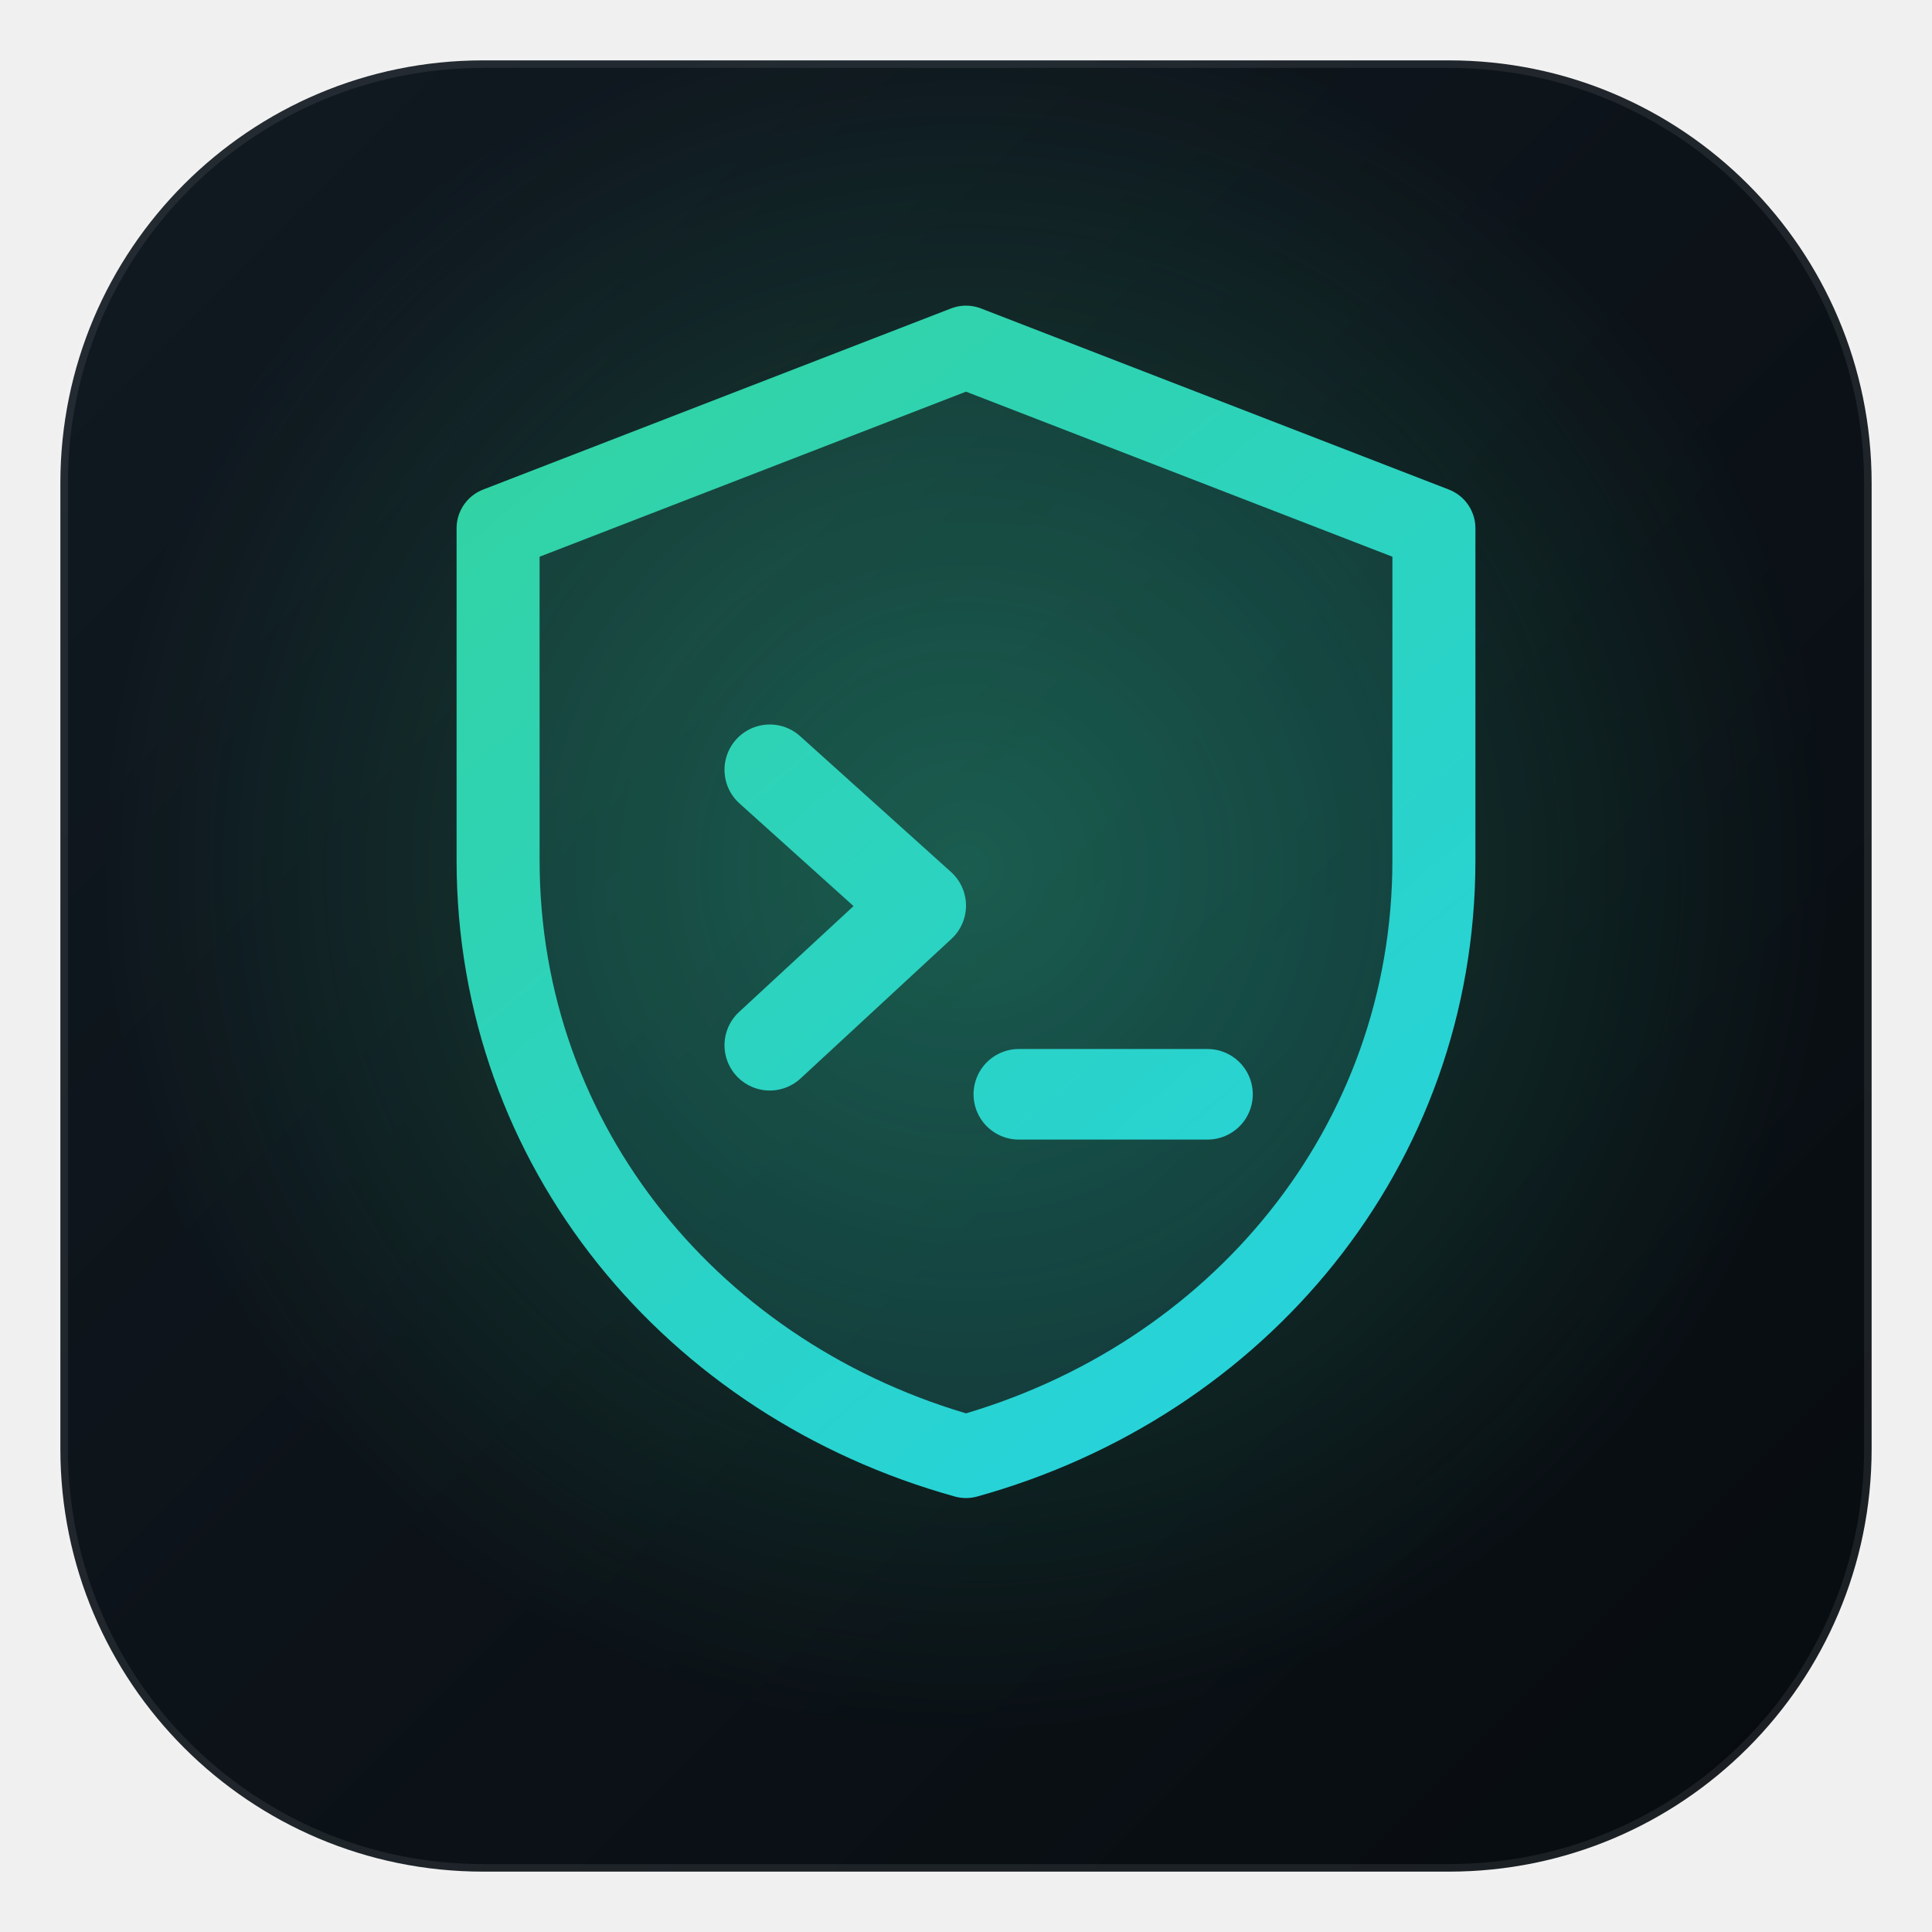
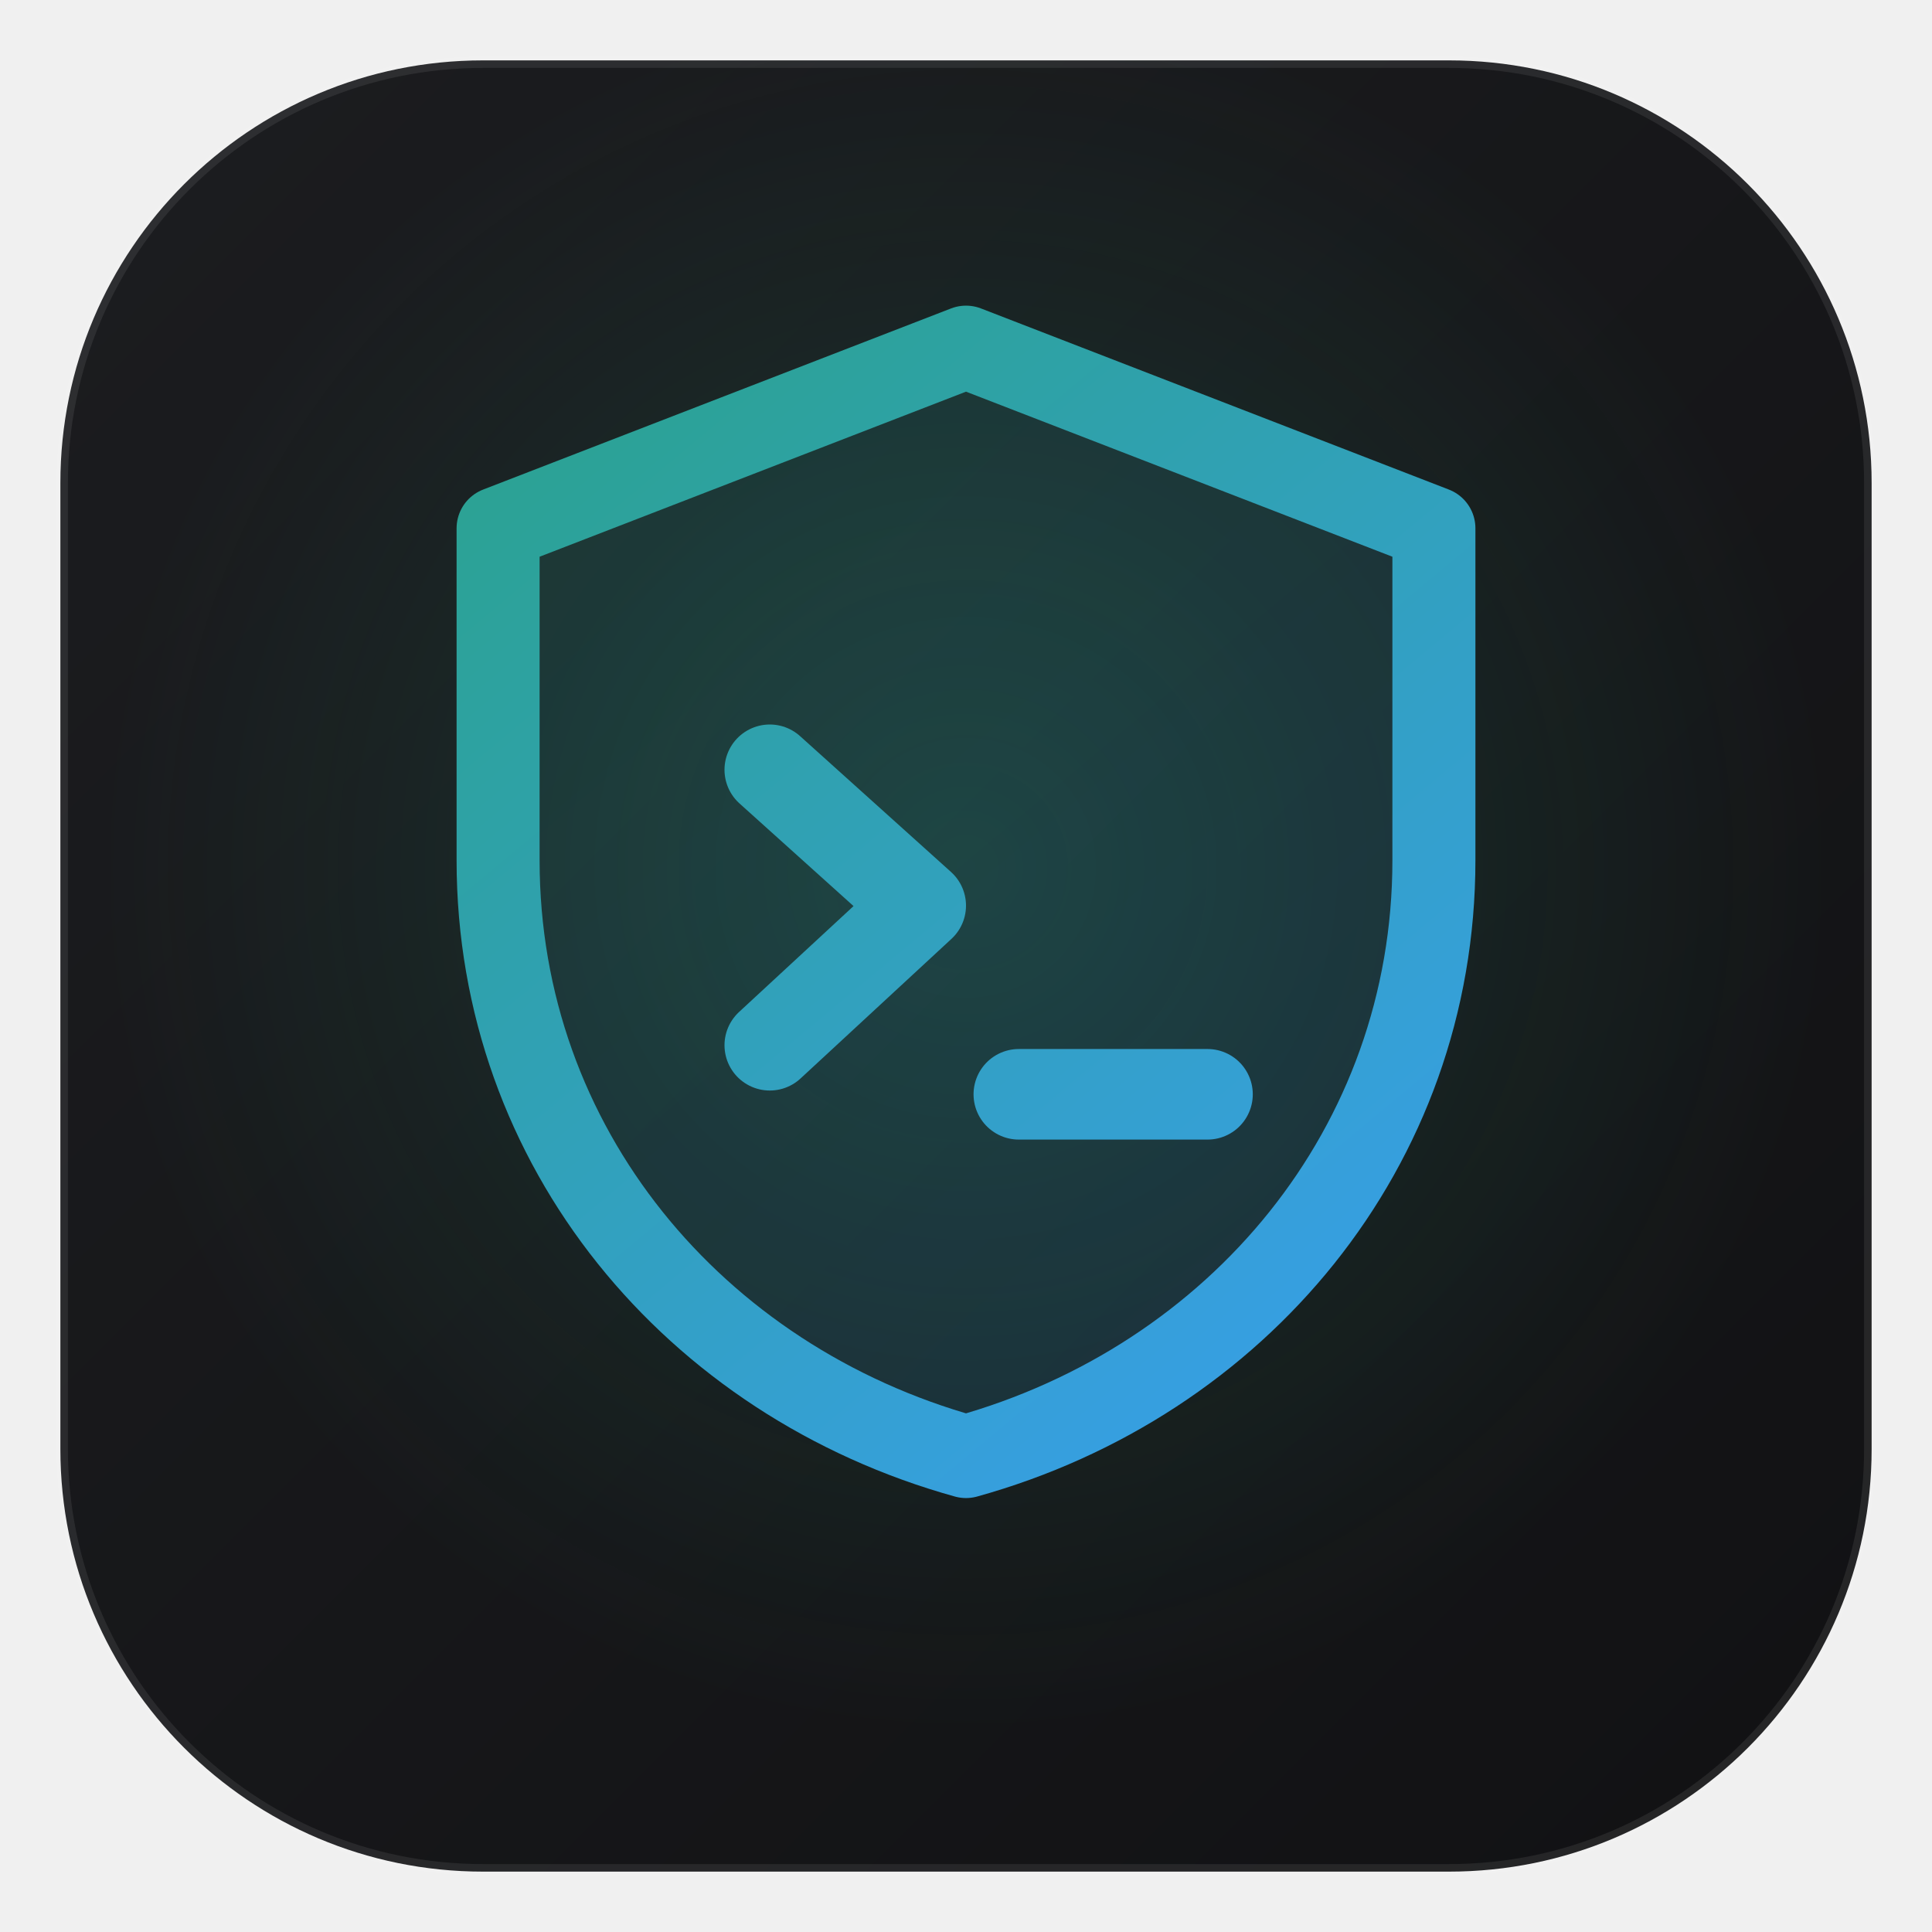
<svg xmlns="http://www.w3.org/2000/svg" width="512" height="512" viewBox="0 0 512 512">
  <defs>
    <linearGradient id="g" x1="96" y1="64" x2="416" y2="448" gradientUnits="userSpaceOnUse">
-       <stop stop-color="#34d399" />
-       <stop offset="1" stop-color="#22d3ee" />
+       <stop stop-color="#29a383" />
+       <stop offset="1" stop-color="#3b9eff" />
    </linearGradient>
    <linearGradient id="bg" x1="0" y1="0" x2="512" y2="512" gradientUnits="userSpaceOnUse">
-       <stop stop-color="#111a22" />
-       <stop offset="1" stop-color="#070b0f" />
+       <stop stop-color="#1c1d20" />
+       <stop offset="1" stop-color="#111113" />
    </linearGradient>
    <radialGradient id="glow" cx="256" cy="230" r="230" gradientUnits="userSpaceOnUse">
-       <stop stop-color="#34d399" stop-opacity=".28" />
-       <stop offset="1" stop-color="#34d399" stop-opacity="0" />
+       <stop stop-color="#29a383" stop-opacity=".22" />
+       <stop offset="1" stop-color="#29a383" stop-opacity="0" />
    </radialGradient>
  </defs>
  <rect x="16" y="16" width="480" height="480" rx="112" fill="url(#bg)" />
  <rect x="16.5" y="16.5" width="479" height="479" rx="111.5" fill="none" stroke="#ffffff" stroke-opacity=".08" stroke-width="3" />
  <rect x="16" y="16" width="480" height="480" rx="112" fill="url(#glow)" />
  <path d="M256 92 132 140v88c0 76 52 138 124 158 72-20 124-82 124-158v-88L256 92Z" fill="url(#g)" fill-opacity=".14" stroke="url(#g)" stroke-width="22" stroke-linejoin="round" />
  <path d="m204 204 40 36-40 37" fill="none" stroke="url(#g)" stroke-width="24" stroke-linecap="round" stroke-linejoin="round" />
  <path d="M270 290h50" stroke="url(#g)" stroke-width="24" stroke-linecap="round" />
</svg>
